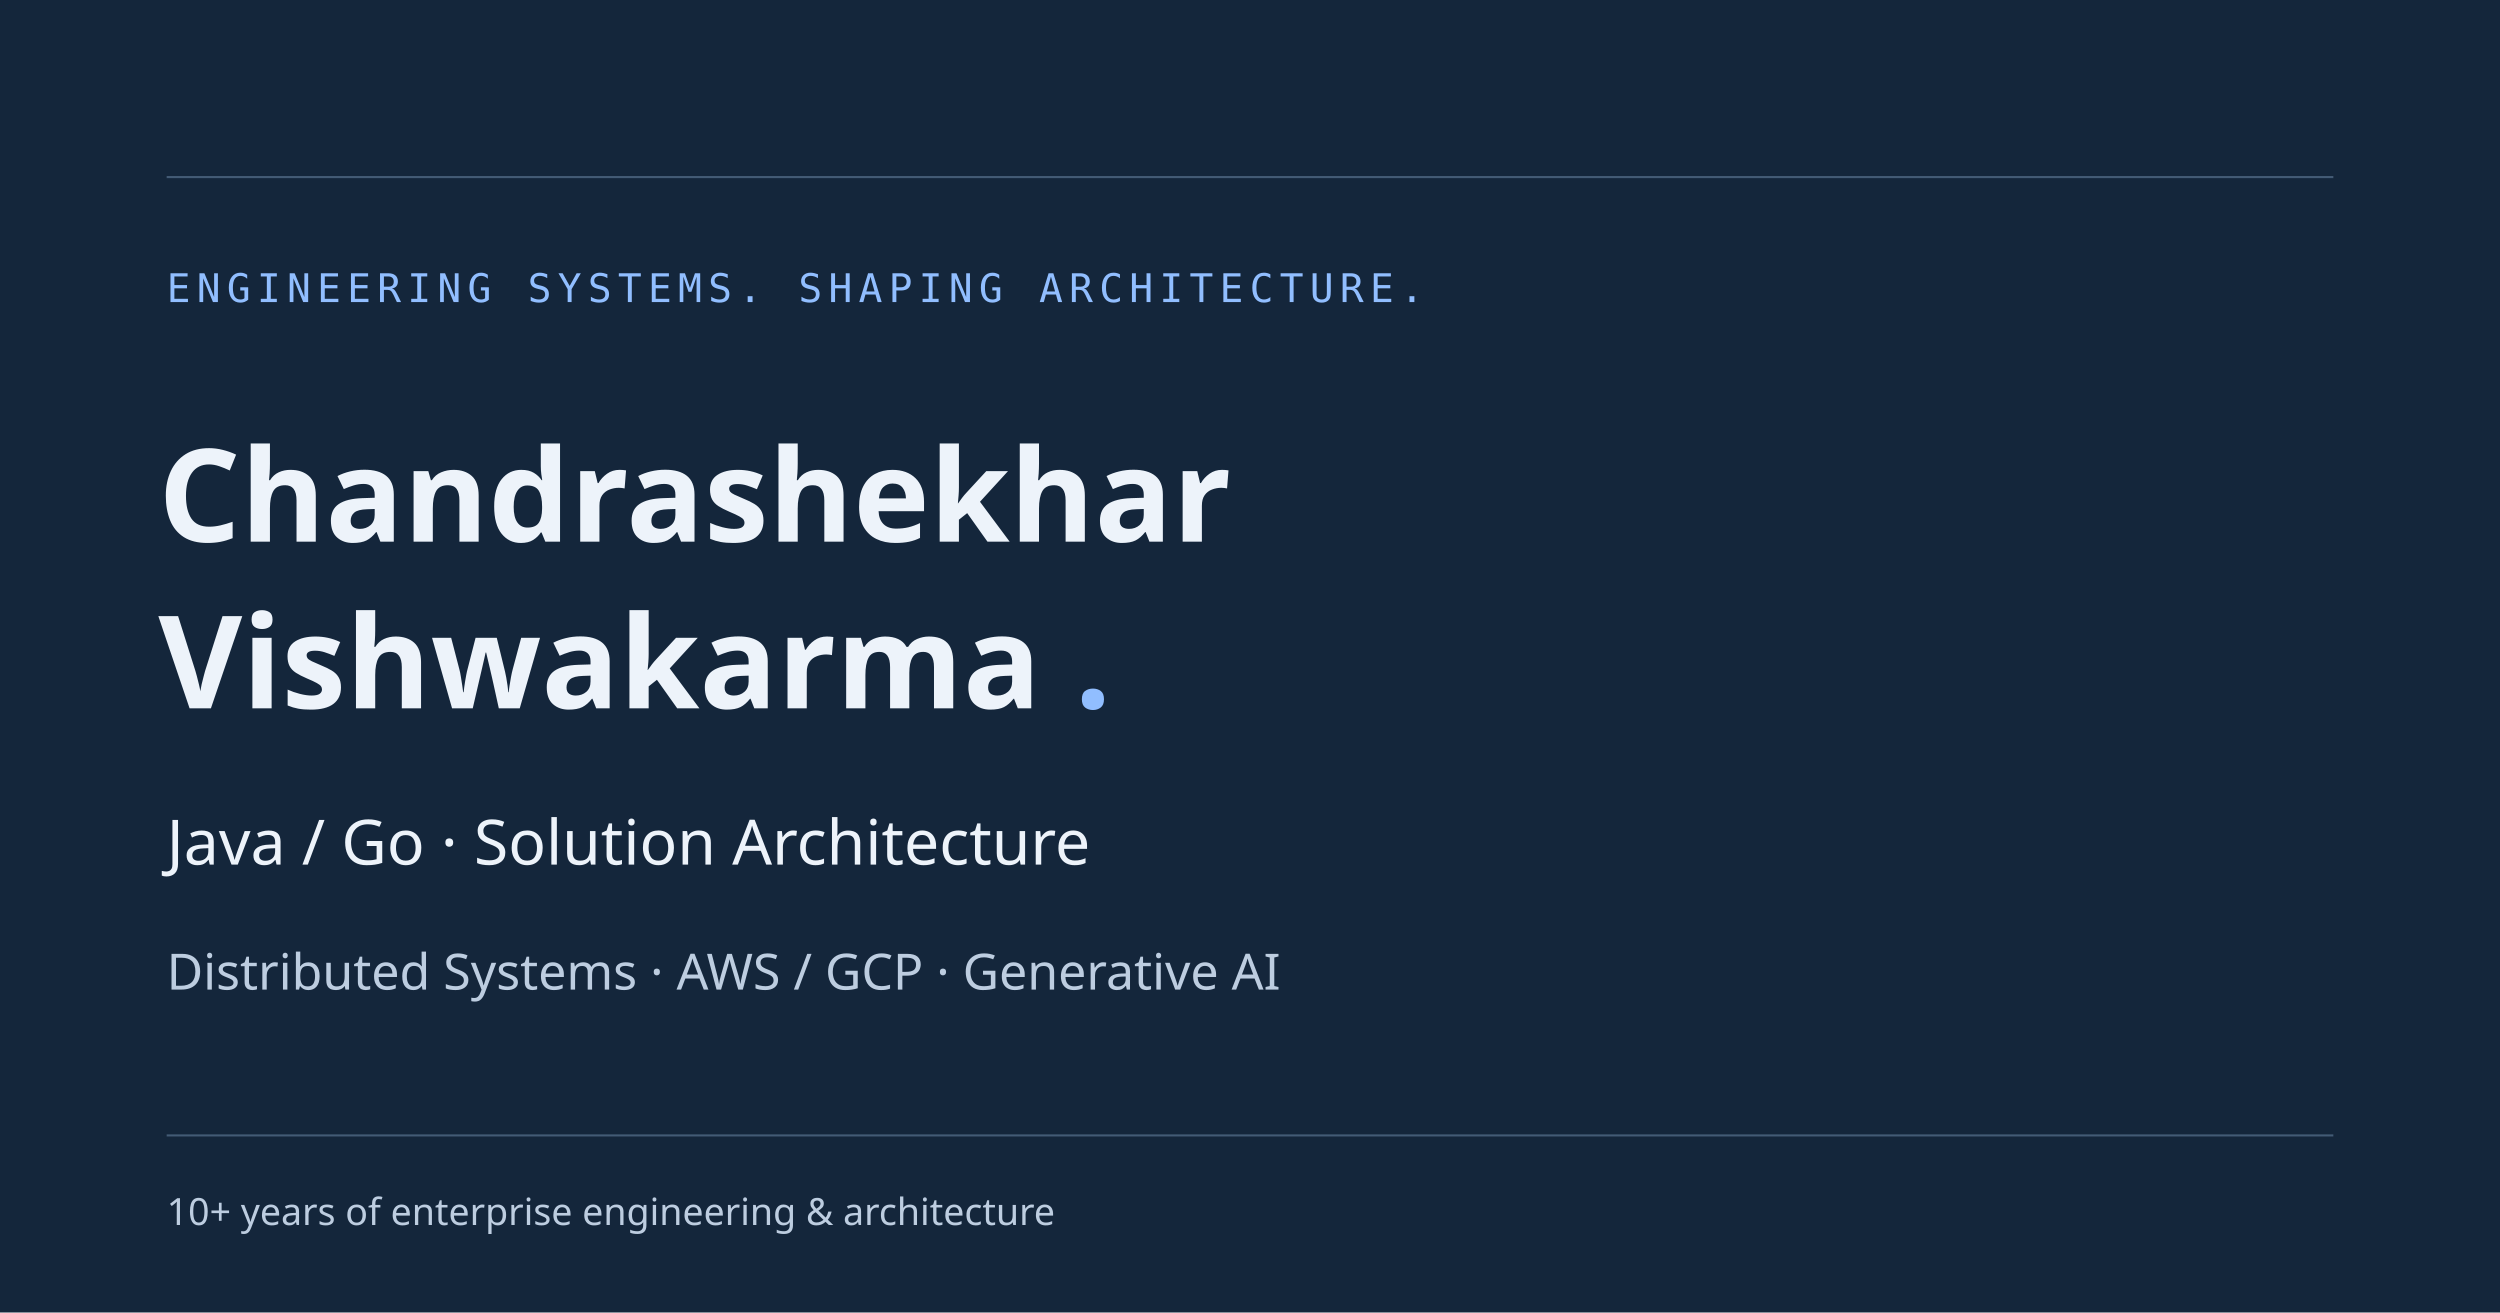
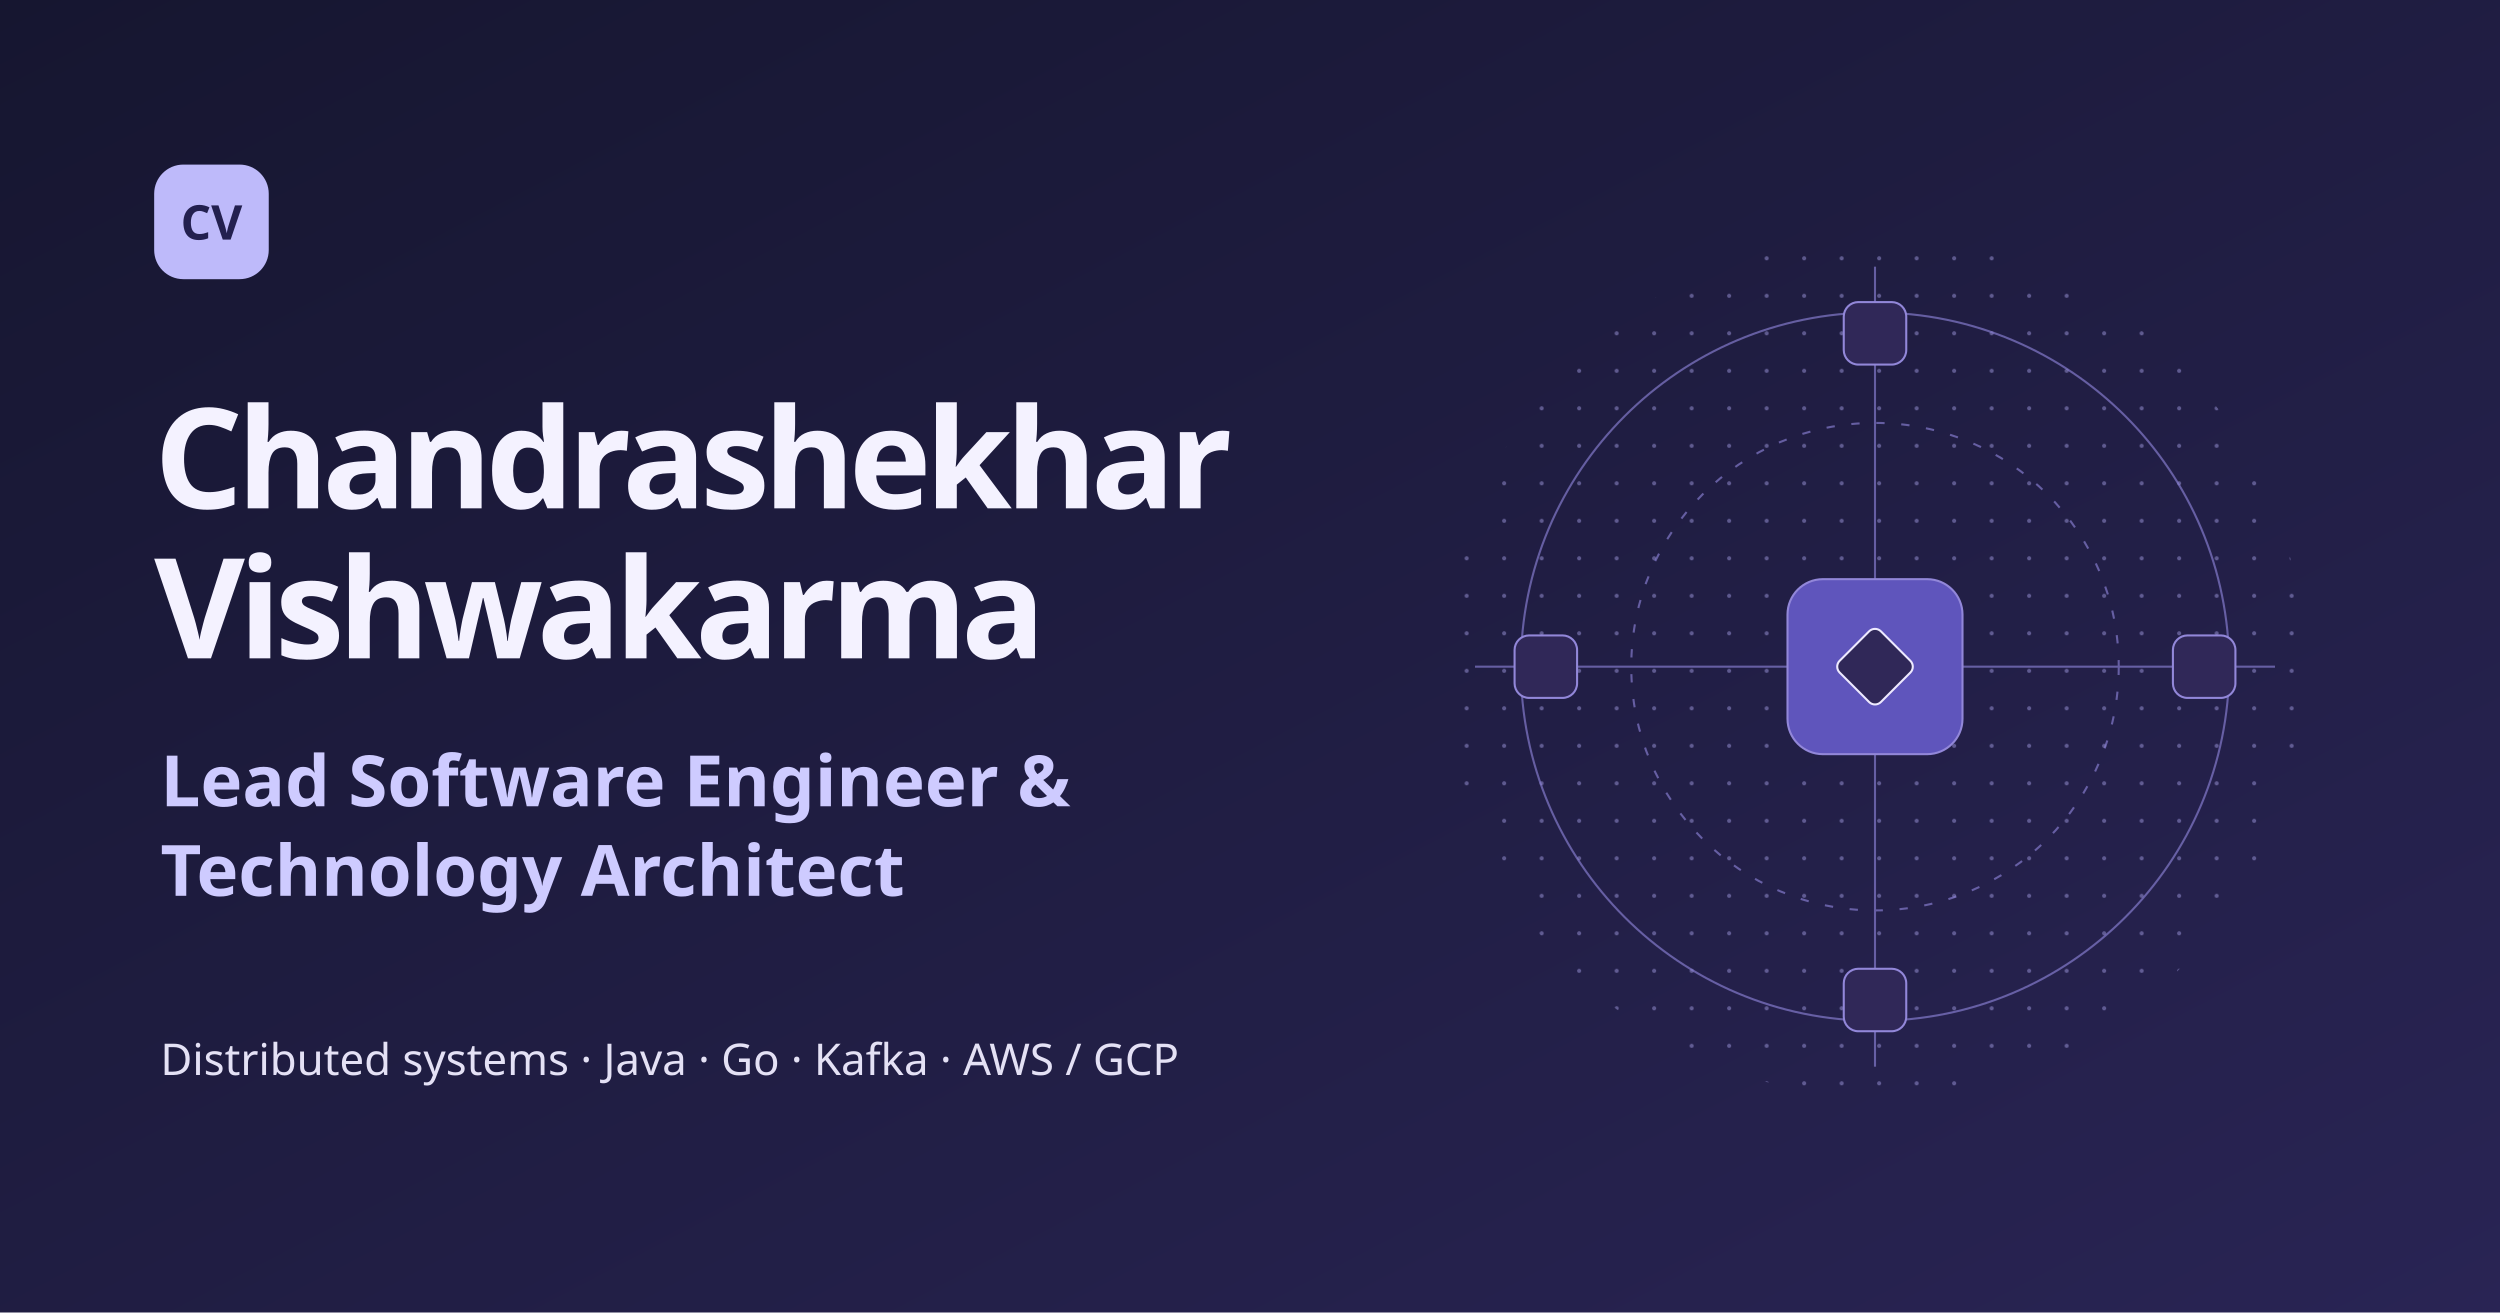
<svg xmlns="http://www.w3.org/2000/svg" width="1200" height="630" viewBox="0 0 1200 630">
-   <rect width="1200" height="630" fill="#14263b" />
-   <path d="M80 85H1120M80 545H1120" stroke="#435b75" />
-   <text x="80" y="145" font-family="monospace" font-size="19" letter-spacing="3" fill="#91beff">
-     ENGINEERING SYSTEMS. SHAPING ARCHITECTURE.
-   </text>
-   <g fill="#edf3fa" font-family="system-ui,sans-serif">
-     <text x="76" y="260" font-size="62" font-weight="650">Chandrashekhar</text>
-     <text x="76" y="340" font-size="62" font-weight="650">
-       Vishwakarma
-       <tspan fill="#91beff">.</tspan>
-     </text>
-     <text x="80" y="415" font-size="30">Java / Go · Solution Architecture</text>
-     <text x="80" y="475" fill="#bdcde0" font-size="24">
-       Distributed Systems · AWS / GCP · Generative AI
-     </text>
-     <text x="80" y="588" fill="#bdcde0" font-size="18">
-       10+ years of enterprise engineering &amp; architecture
-     </text>
+   <defs>
+     <linearGradient id="background" x2="1" y2="1" gradientUnits="objectBoundingBox">
+       <stop stop-color="#161630" />
+       <stop offset="1" stop-color="#292454" />
+     </linearGradient>
+     <pattern id="dots" width="18" height="18" patternUnits="userSpaceOnUse">
+       <circle cx="2" cy="2" r="1" fill="#9e98dd" opacity=".48" />
+     </pattern>
+   </defs>
+   <rect width="1200" height="630" fill="url(#background)" />
+   <g transform="translate(900 320)">
+     <circle r="206" fill="url(#dots)" />
+     <g fill="none" stroke="#8b81d5" opacity=".65">
+       <circle r="170" />
+       <circle r="117" stroke-dasharray="4 8" />
+       <path d="M-192 0H192M0-192V192" />
+     </g>
+     <g fill="#302858" stroke="#9287d9">
+       <rect x="-42" y="-42" width="84" height="84" rx="17" fill="#5f55bc" />
+       <rect x="-15" y="-175" width="30" height="30" rx="7" />
+       <rect x="-15" y="145" width="30" height="30" rx="7" />
+       <rect x="-173" y="-15" width="30" height="30" rx="7" />
+       <rect x="143" y="-15" width="30" height="30" rx="7" />
+       <rect x="-14" y="-14" width="28" height="28" rx="4" transform="rotate(45)" stroke="#eeeaff" />
+     </g>
+   </g>
+   <rect x="74" y="79" width="55" height="55" rx="14" fill="#bebafa" />
+   <g font-family="system-ui, sans-serif">
+     <text x="101.5" y="115" fill="#23204f" font-size="23" font-weight="800" text-anchor="middle">CV</text>
+     <text x="74" y="244" fill="#f4f2ff" font-size="67" font-weight="750" letter-spacing="-3">Chandrashekhar</text>
+     <text x="74" y="316" fill="#f4f2ff" font-size="67" font-weight="750" letter-spacing="-3">Vishwakarma</text>
+     <text x="77" y="387" fill="#cecbff" font-size="34" font-weight="650">Lead Software Engineer &amp;</text>
+     <text x="77" y="430" fill="#cecbff" font-size="34" font-weight="650">Technology Architect</text>
+     <text x="77" y="516" fill="#e4e1f5" font-size="21">Distributed systems · Java · Go · Kafka · AWS / GCP</text>
  </g>
</svg>
